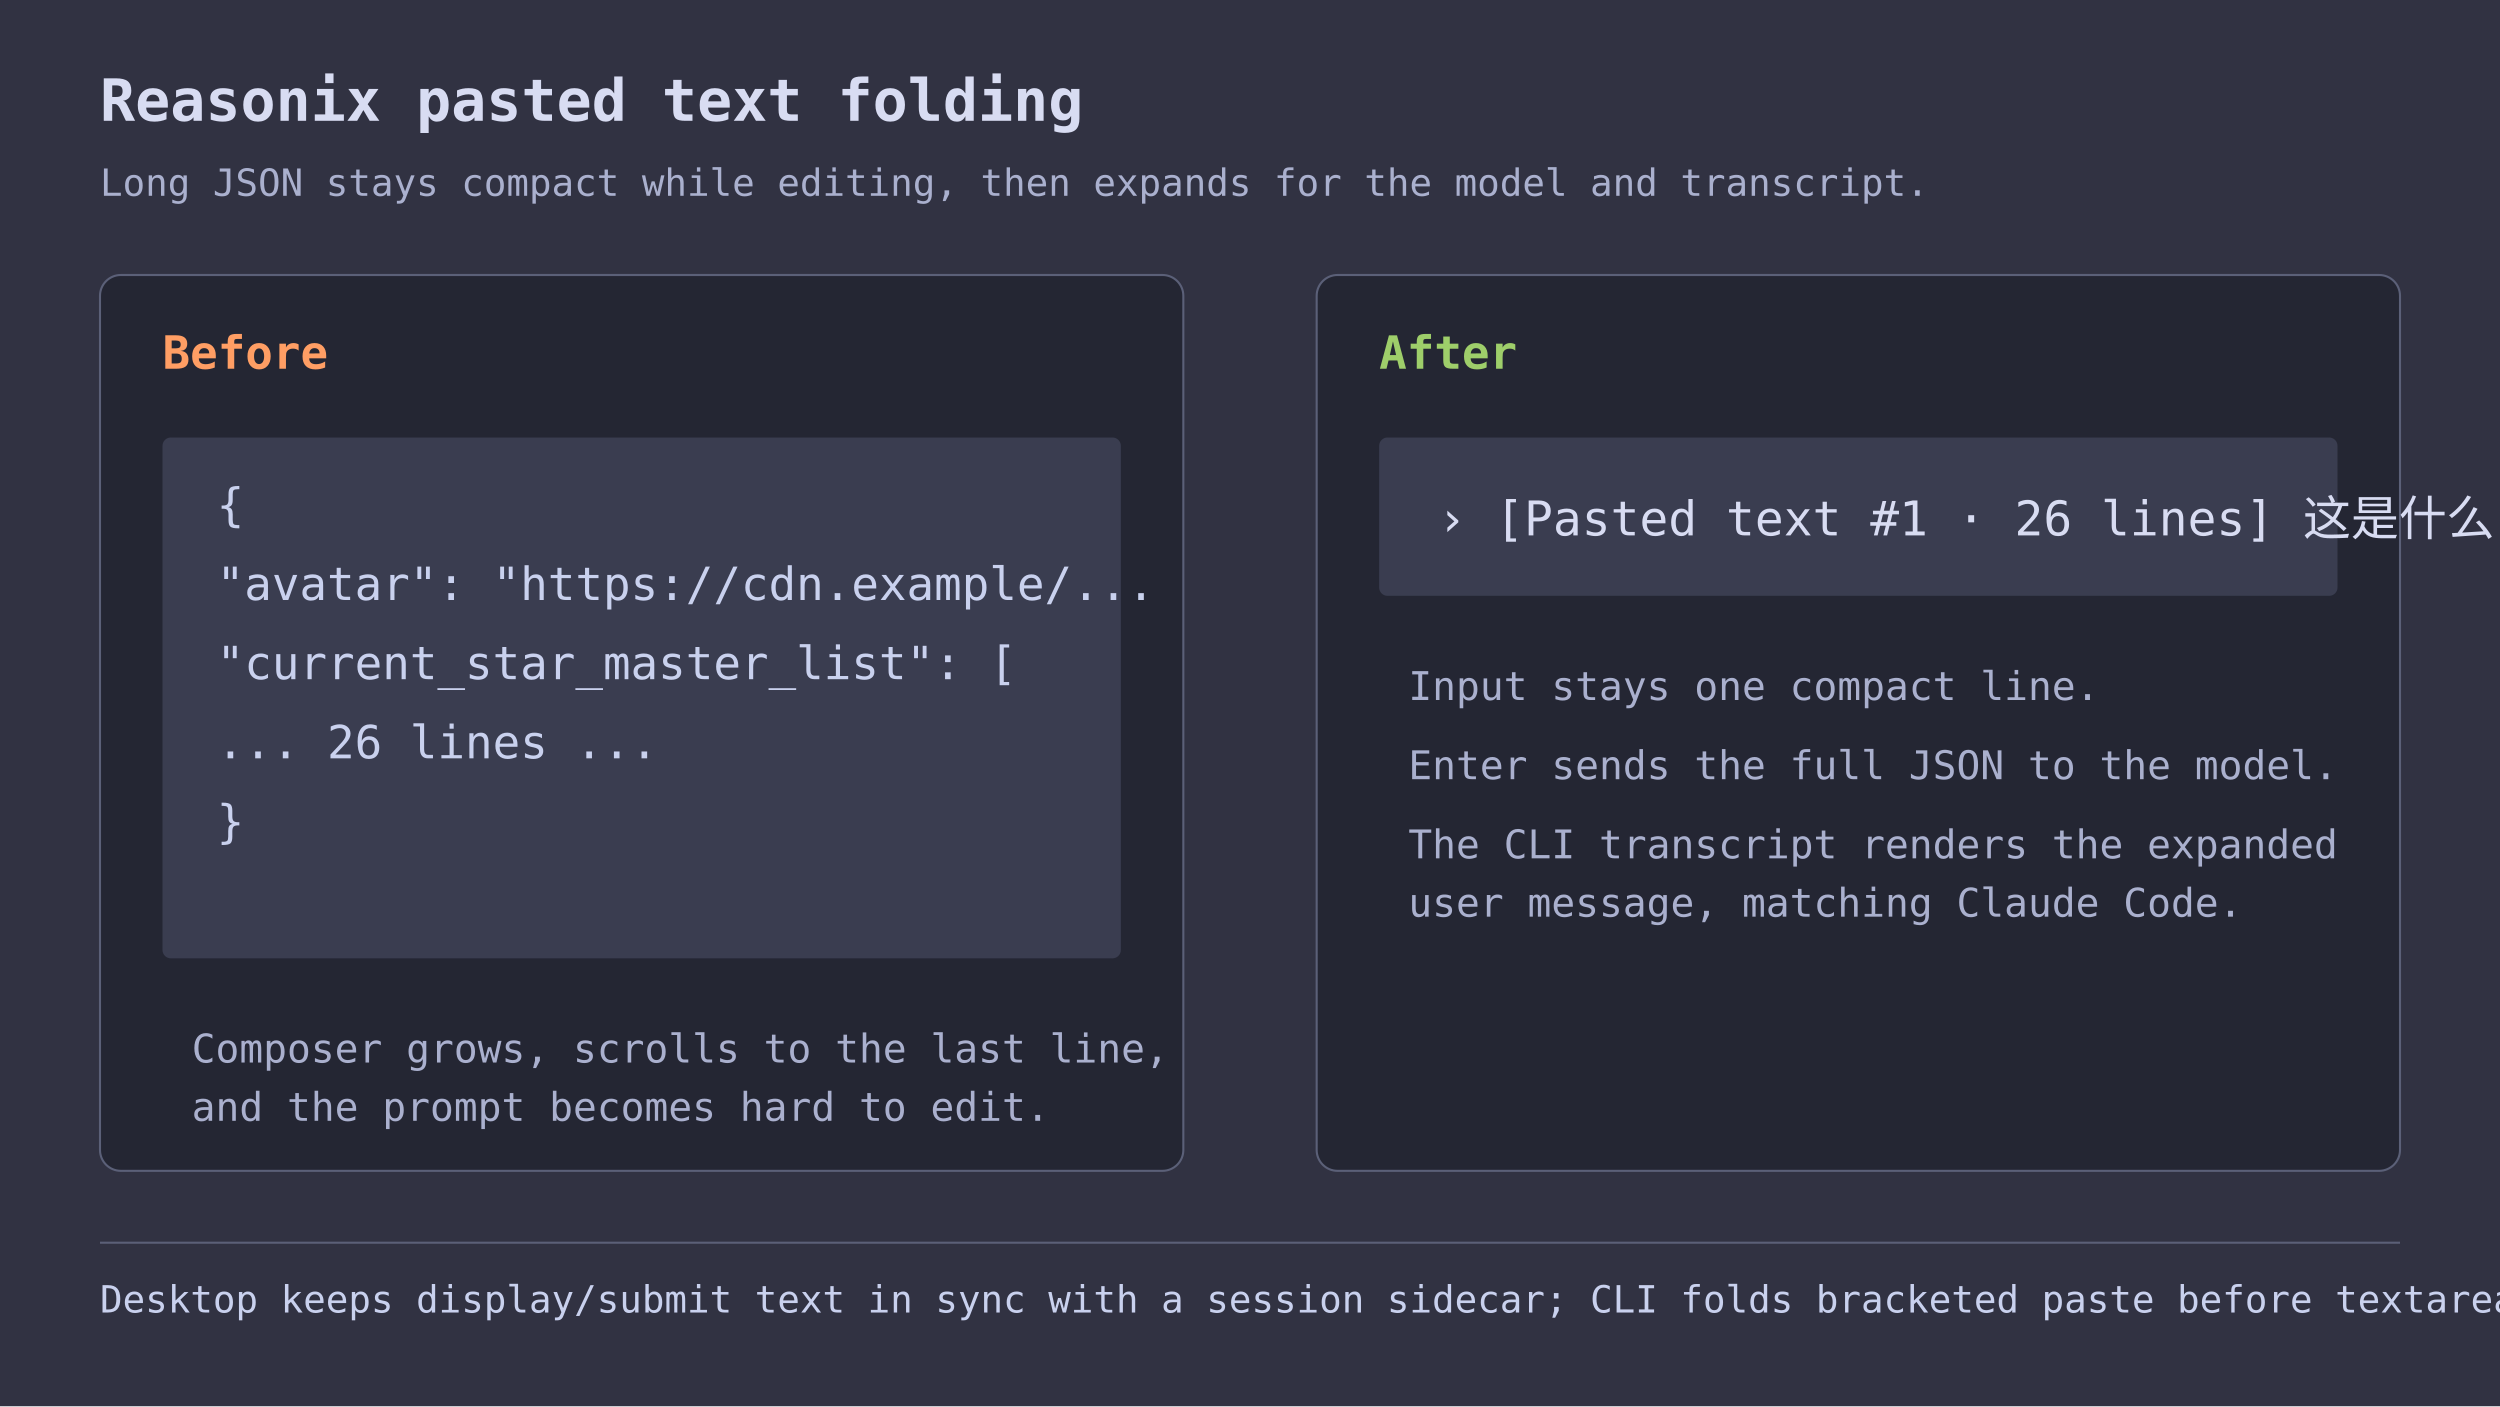
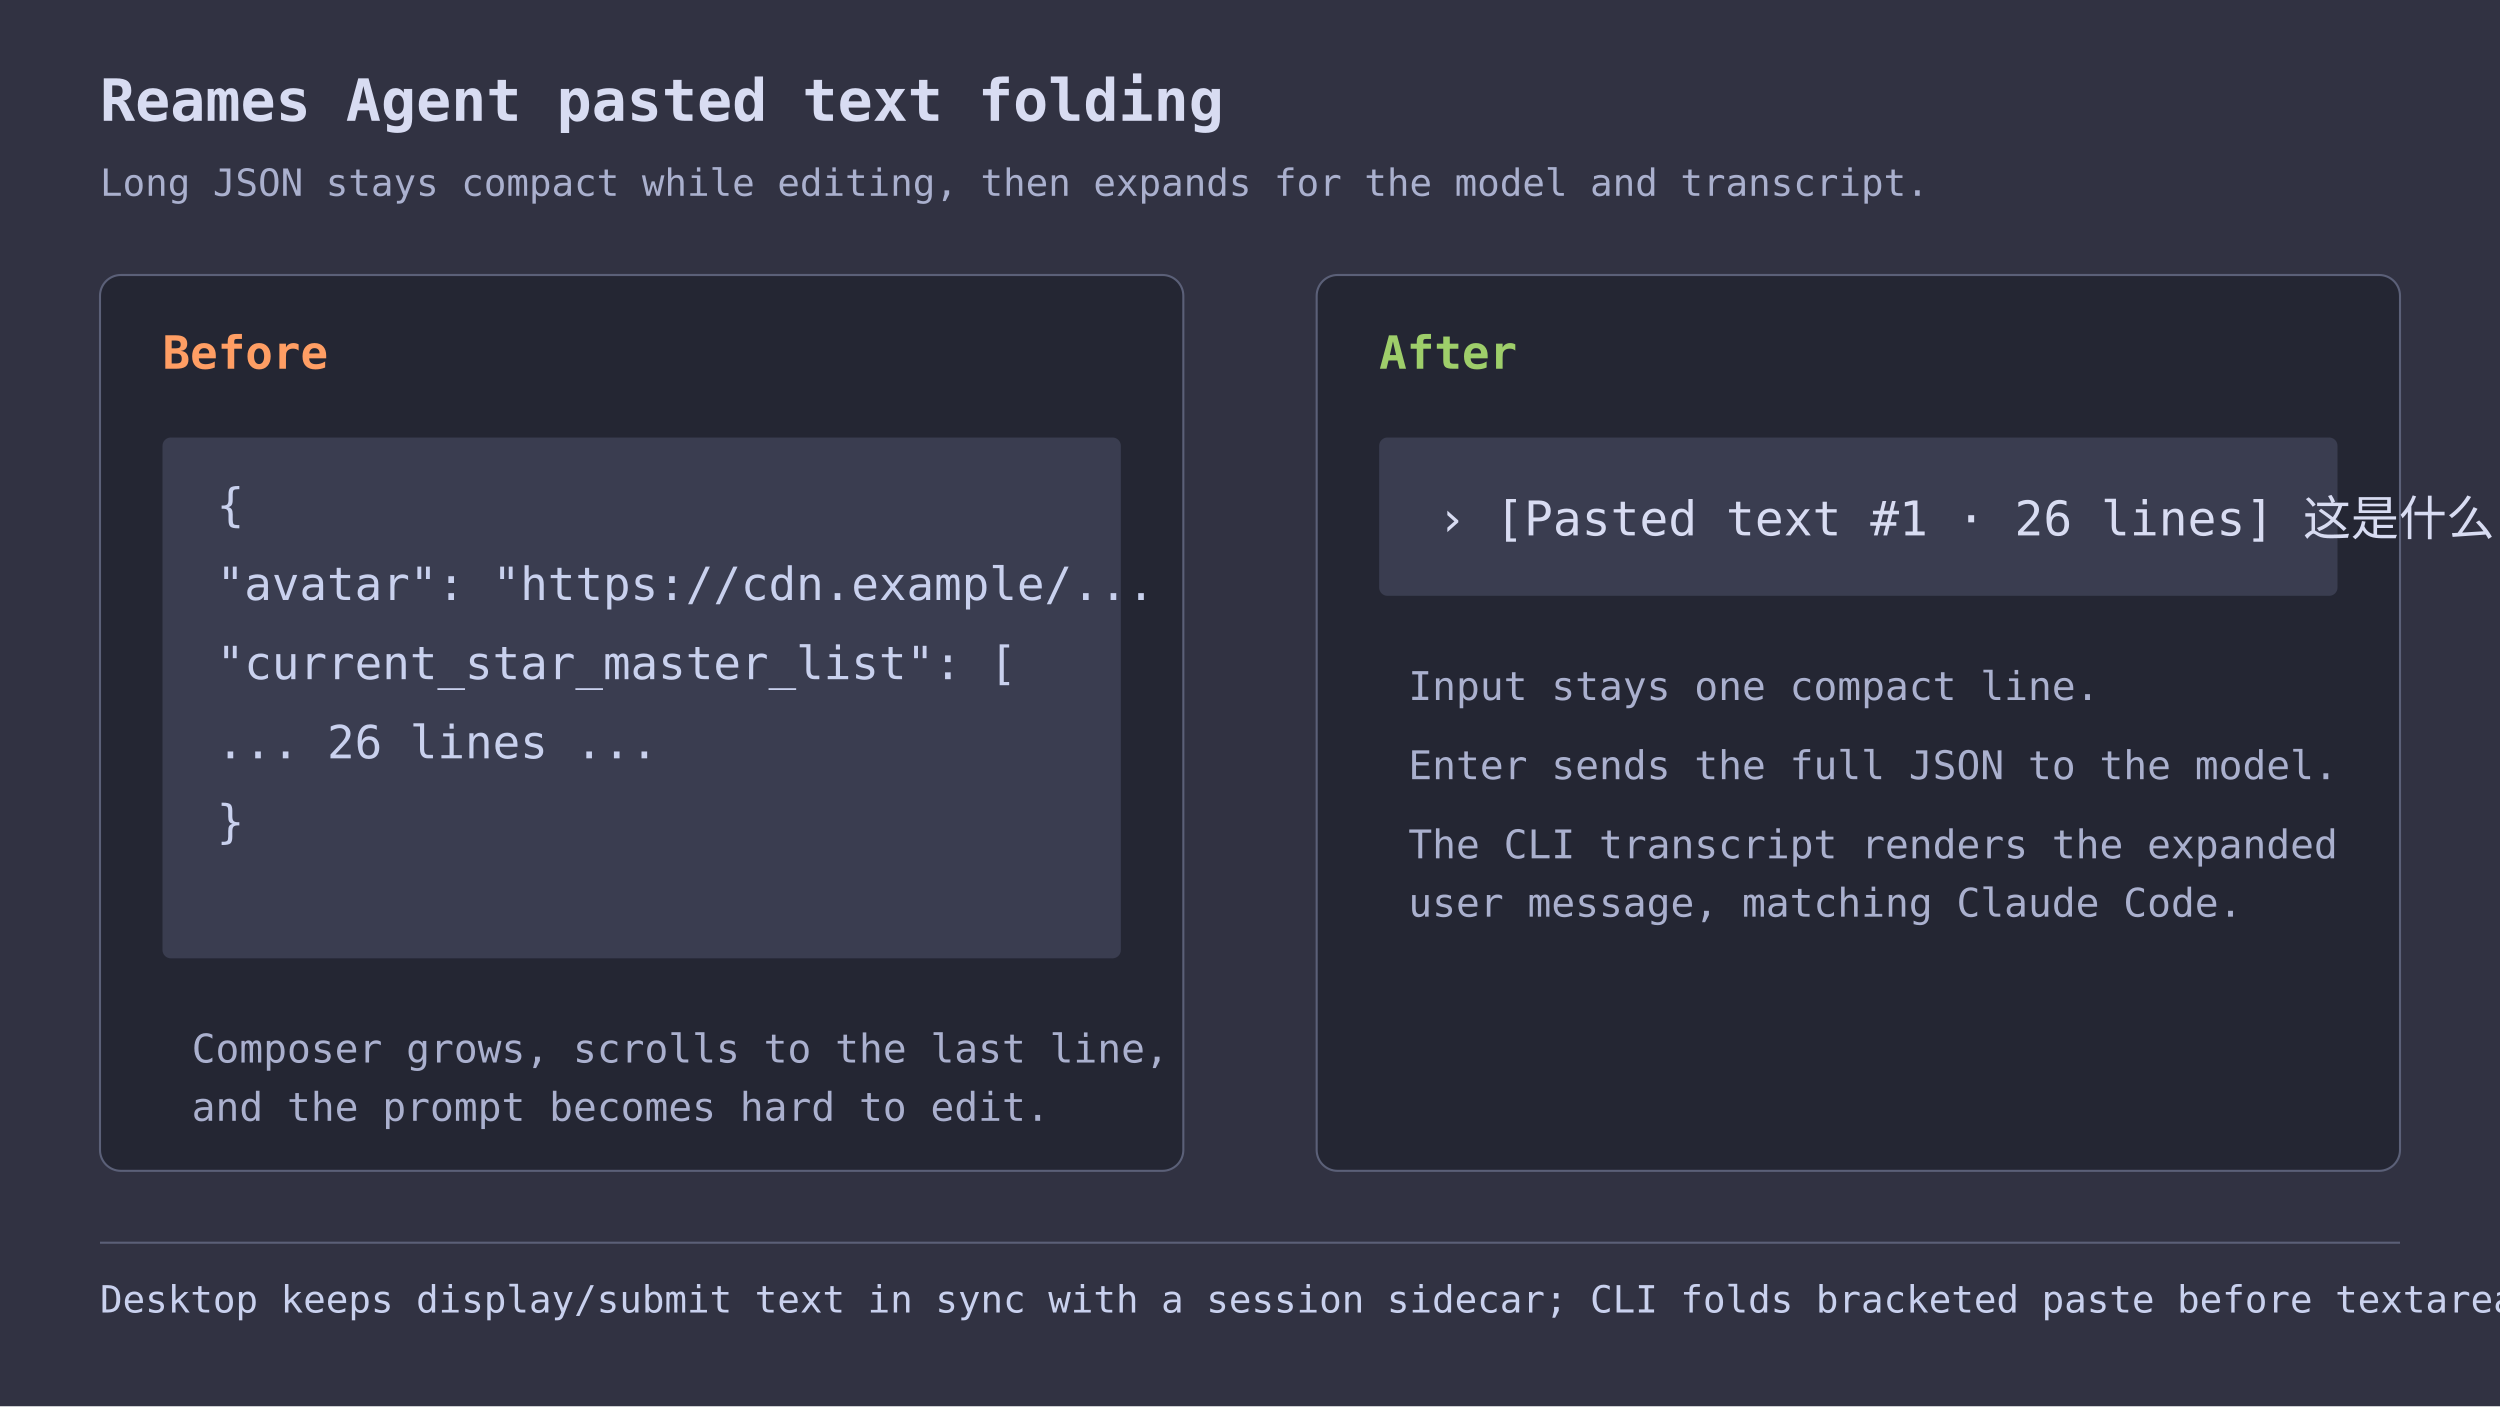
- <svg xmlns="http://www.w3.org/2000/svg" width="1200" height="675" viewBox="0 0 1200 675" role="img" aria-label="Paste folding effect in Reasonix CLI and desktop">
+ <svg xmlns="http://www.w3.org/2000/svg" width="1200" height="675" viewBox="0 0 1200 675" role="img" aria-label="Paste folding effect in Reames Agent CLI and desktop">
  <rect width="1200" height="675" fill="#313242" />
-   <text x="48" y="58" fill="#d8dcf2" font-family="ui-monospace, SFMono-Regular, Menlo, Monaco, Consolas, monospace" font-size="28" font-weight="700">Reasonix pasted text folding</text>
+   <text x="48" y="58" fill="#d8dcf2" font-family="ui-monospace, SFMono-Regular, Menlo, Monaco, Consolas, monospace" font-size="28" font-weight="700">Reames Agent pasted text folding</text>
  <text x="48" y="94" fill="#aab0ce" font-family="ui-monospace, SFMono-Regular, Menlo, Monaco, Consolas, monospace" font-size="18">Long JSON stays compact while editing, then expands for the model and transcript.</text>
  <rect x="48" y="132" width="520" height="430" rx="10" fill="#242633" stroke="#5b6078" />
  <rect x="632" y="132" width="520" height="430" rx="10" fill="#242633" stroke="#5b6078" />
  <text x="78" y="177" fill="#ff9e64" font-family="ui-monospace, SFMono-Regular, Menlo, Monaco, Consolas, monospace" font-size="22" font-weight="700">Before</text>
  <text x="662" y="177" fill="#9ece6a" font-family="ui-monospace, SFMono-Regular, Menlo, Monaco, Consolas, monospace" font-size="22" font-weight="700">After</text>
  <rect x="78" y="210" width="460" height="250" rx="4" fill="#3a3d50" />
  <text x="104" y="250" fill="#c9d1ee" font-family="ui-monospace, SFMono-Regular, Menlo, Monaco, Consolas, monospace" font-size="22">{</text>
  <text x="104" y="288" fill="#c9d1ee" font-family="ui-monospace, SFMono-Regular, Menlo, Monaco, Consolas, monospace" font-size="22">  "avatar": "https://cdn.example/...</text>
  <text x="104" y="326" fill="#c9d1ee" font-family="ui-monospace, SFMono-Regular, Menlo, Monaco, Consolas, monospace" font-size="22">  "current_star_master_list": [</text>
  <text x="104" y="364" fill="#c9d1ee" font-family="ui-monospace, SFMono-Regular, Menlo, Monaco, Consolas, monospace" font-size="22">    ... 26 lines ...</text>
  <text x="104" y="402" fill="#c9d1ee" font-family="ui-monospace, SFMono-Regular, Menlo, Monaco, Consolas, monospace" font-size="22">}</text>
  <text x="92" y="510" fill="#aab0ce" font-family="ui-monospace, SFMono-Regular, Menlo, Monaco, Consolas, monospace" font-size="19">Composer grows, scrolls to the last line,</text>
  <text x="92" y="538" fill="#aab0ce" font-family="ui-monospace, SFMono-Regular, Menlo, Monaco, Consolas, monospace" font-size="19">and the prompt becomes hard to edit.</text>
  <rect x="662" y="210" width="460" height="76" rx="4" fill="#3a3d50" />
  <text x="690" y="257" fill="#d8dcf2" font-family="ui-monospace, SFMono-Regular, Menlo, Monaco, Consolas, monospace" font-size="23">› [Pasted text #1 · 26 lines] 这是什么?</text>
  <text x="676" y="336" fill="#aab0ce" font-family="ui-monospace, SFMono-Regular, Menlo, Monaco, Consolas, monospace" font-size="19">Input stays one compact line.</text>
  <text x="676" y="374" fill="#aab0ce" font-family="ui-monospace, SFMono-Regular, Menlo, Monaco, Consolas, monospace" font-size="19">Enter sends the full JSON to the model.</text>
  <text x="676" y="412" fill="#aab0ce" font-family="ui-monospace, SFMono-Regular, Menlo, Monaco, Consolas, monospace" font-size="19">The CLI transcript renders the expanded</text>
  <text x="676" y="440" fill="#aab0ce" font-family="ui-monospace, SFMono-Regular, Menlo, Monaco, Consolas, monospace" font-size="19">user message, matching Claude Code.</text>
  <rect x="48" y="596" width="1104" height="1" fill="#5b6078" />
  <text x="48" y="630" fill="#c9d1ee" font-family="ui-monospace, SFMono-Regular, Menlo, Monaco, Consolas, monospace" font-size="18">Desktop keeps display/submit text in sync with a session sidecar; CLI folds bracketed paste before textarea handles it.</text>
</svg>
